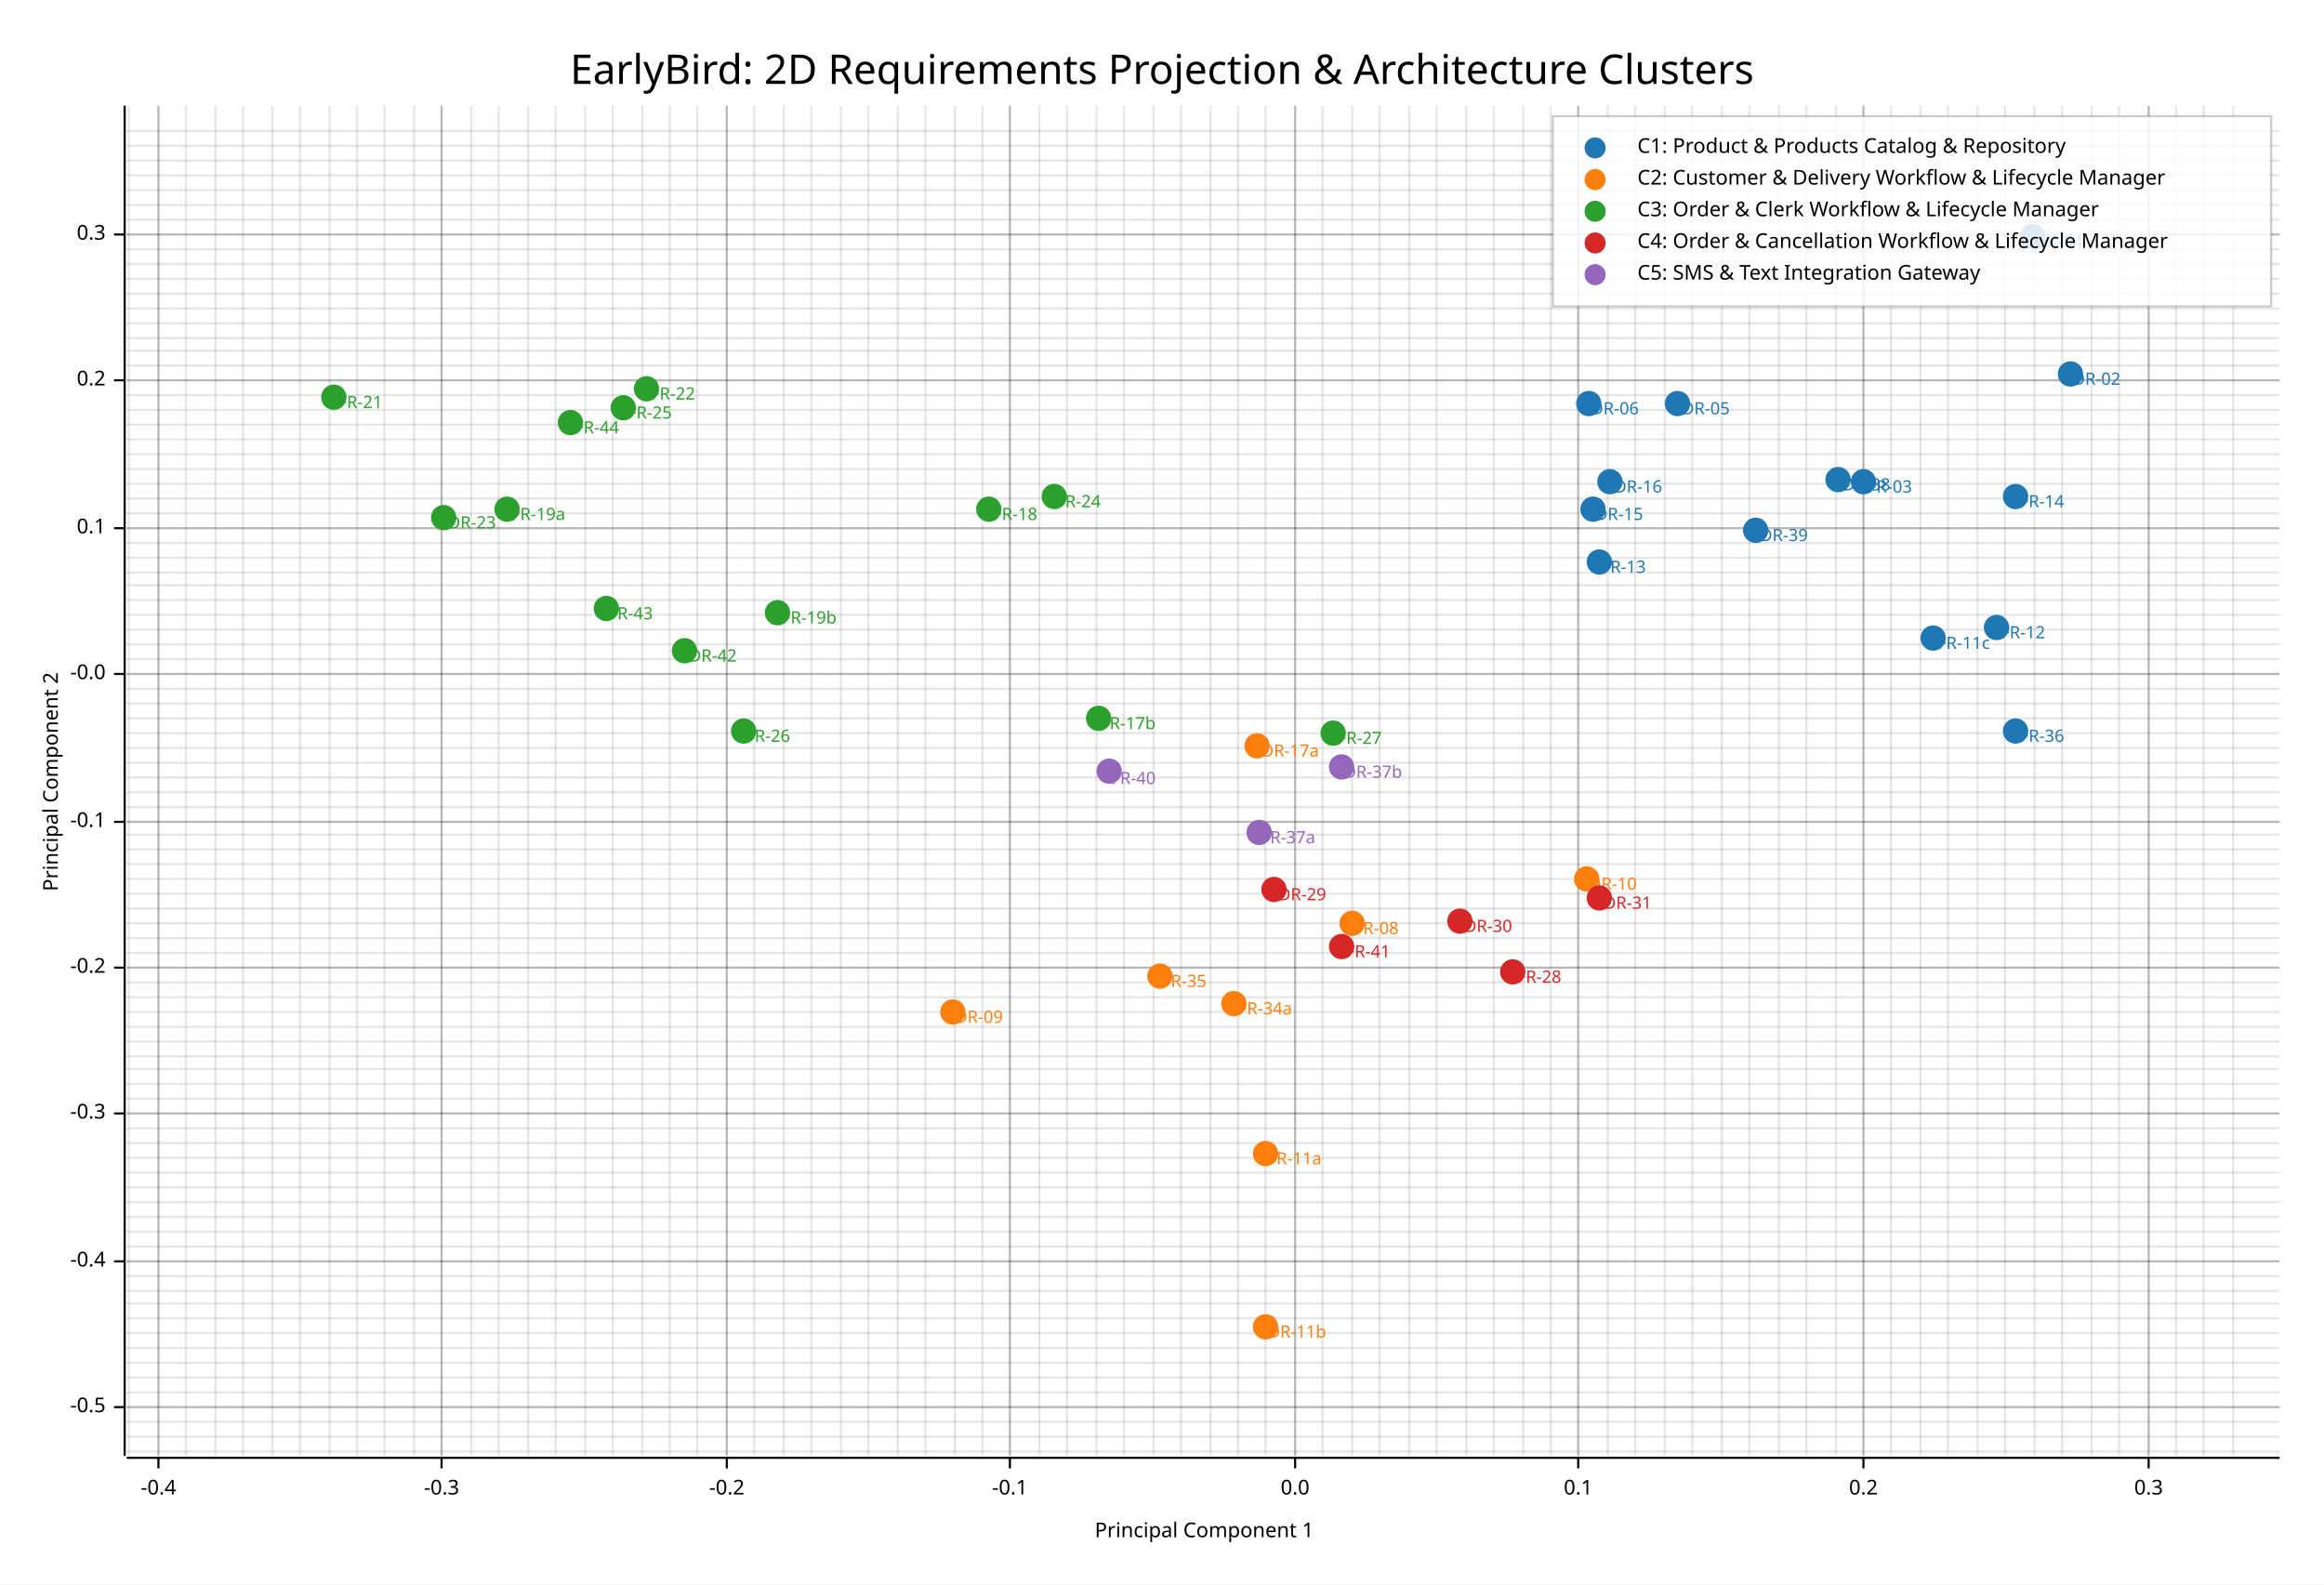
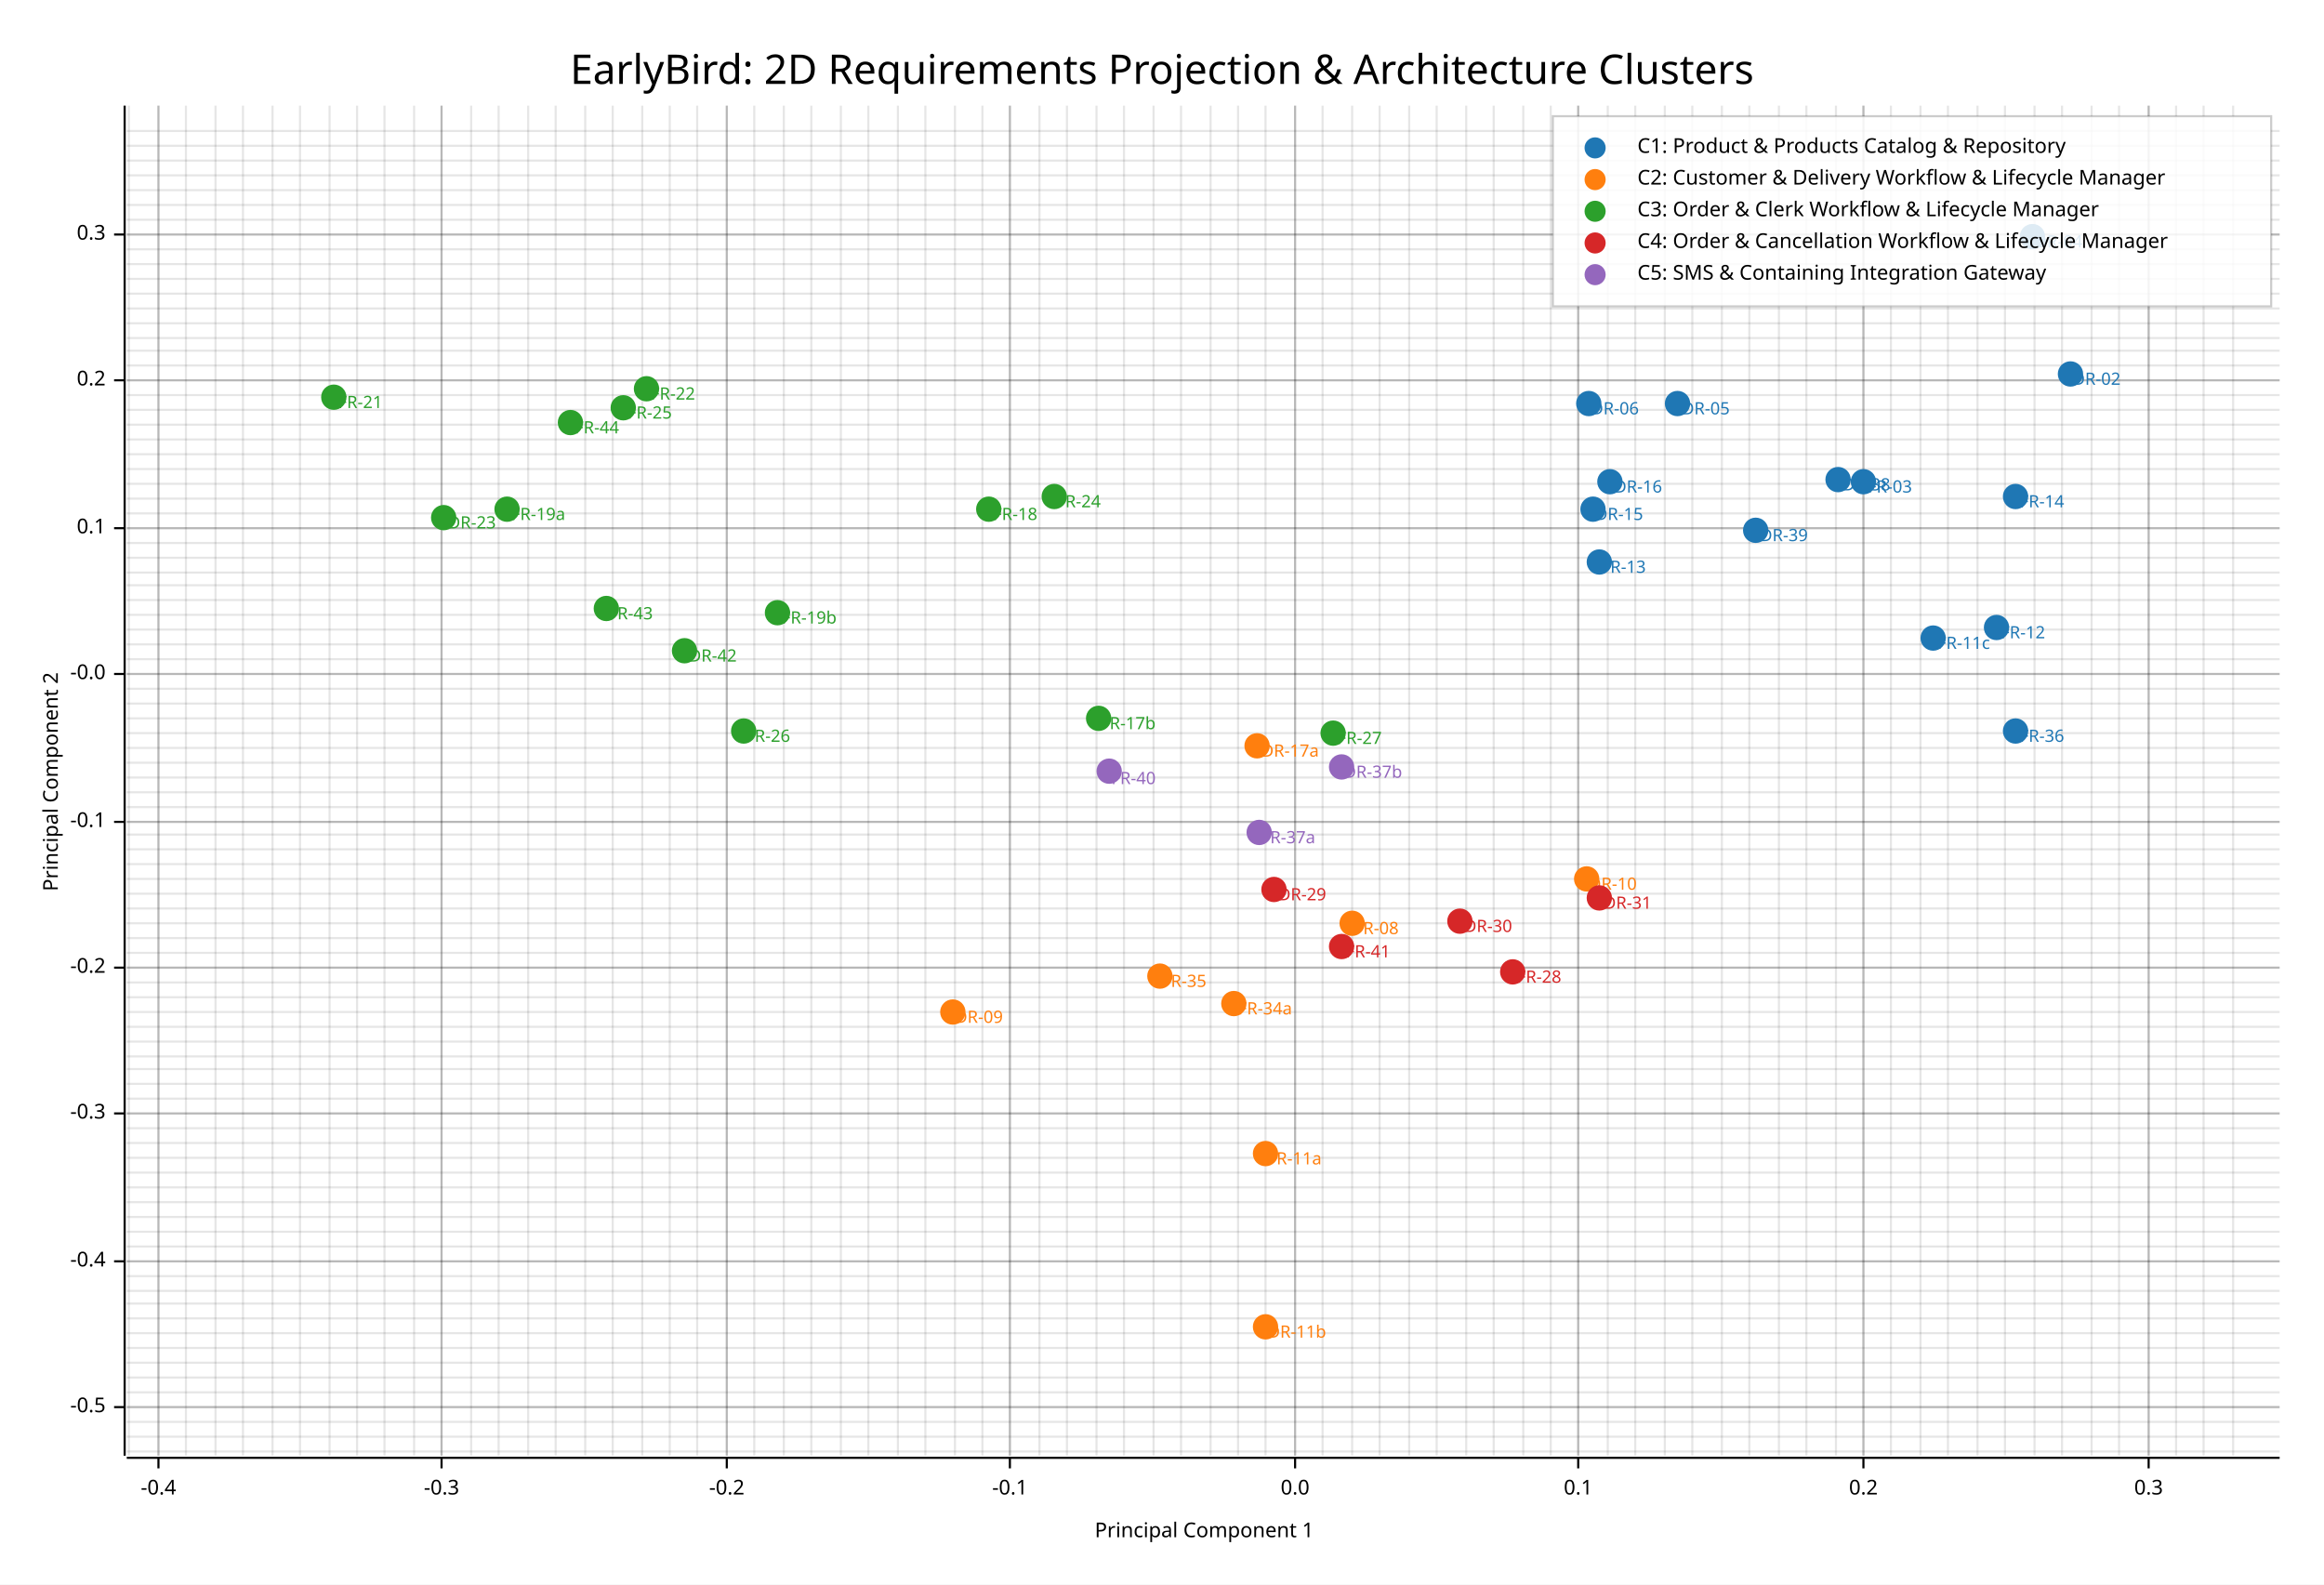
<svg xmlns="http://www.w3.org/2000/svg" width="1100" height="750" viewBox="0 0 1100 750">
  <rect x="0" y="0" width="1100" height="750" opacity="1" fill="#FFFFFF" stroke="none" />
  <text x="550" y="25" dy="0.76em" text-anchor="middle" font-family="sans-serif" font-size="19.355" opacity="1" fill="#000000">
EarlyBird: 2D Requirements Projection &amp; Architecture Clusters
</text>
  <line opacity="0.1" stroke="#000000" stroke-width="1" x1="61" y1="689" x2="61" y2="50" />
  <line opacity="0.1" stroke="#000000" stroke-width="1" x1="75" y1="689" x2="75" y2="50" />
  <line opacity="0.1" stroke="#000000" stroke-width="1" x1="88" y1="689" x2="88" y2="50" />
  <line opacity="0.1" stroke="#000000" stroke-width="1" x1="102" y1="689" x2="102" y2="50" />
  <line opacity="0.1" stroke="#000000" stroke-width="1" x1="115" y1="689" x2="115" y2="50" />
  <line opacity="0.1" stroke="#000000" stroke-width="1" x1="129" y1="689" x2="129" y2="50" />
  <line opacity="0.1" stroke="#000000" stroke-width="1" x1="142" y1="689" x2="142" y2="50" />
  <line opacity="0.1" stroke="#000000" stroke-width="1" x1="156" y1="689" x2="156" y2="50" />
  <line opacity="0.1" stroke="#000000" stroke-width="1" x1="169" y1="689" x2="169" y2="50" />
  <line opacity="0.1" stroke="#000000" stroke-width="1" x1="182" y1="689" x2="182" y2="50" />
  <line opacity="0.1" stroke="#000000" stroke-width="1" x1="196" y1="689" x2="196" y2="50" />
  <line opacity="0.1" stroke="#000000" stroke-width="1" x1="209" y1="689" x2="209" y2="50" />
  <line opacity="0.1" stroke="#000000" stroke-width="1" x1="223" y1="689" x2="223" y2="50" />
  <line opacity="0.1" stroke="#000000" stroke-width="1" x1="236" y1="689" x2="236" y2="50" />
  <line opacity="0.1" stroke="#000000" stroke-width="1" x1="250" y1="689" x2="250" y2="50" />
  <line opacity="0.1" stroke="#000000" stroke-width="1" x1="263" y1="689" x2="263" y2="50" />
  <line opacity="0.1" stroke="#000000" stroke-width="1" x1="277" y1="689" x2="277" y2="50" />
  <line opacity="0.1" stroke="#000000" stroke-width="1" x1="290" y1="689" x2="290" y2="50" />
  <line opacity="0.1" stroke="#000000" stroke-width="1" x1="304" y1="689" x2="304" y2="50" />
  <line opacity="0.1" stroke="#000000" stroke-width="1" x1="317" y1="689" x2="317" y2="50" />
  <line opacity="0.1" stroke="#000000" stroke-width="1" x1="330" y1="689" x2="330" y2="50" />
  <line opacity="0.1" stroke="#000000" stroke-width="1" x1="344" y1="689" x2="344" y2="50" />
  <line opacity="0.1" stroke="#000000" stroke-width="1" x1="357" y1="689" x2="357" y2="50" />
  <line opacity="0.1" stroke="#000000" stroke-width="1" x1="371" y1="689" x2="371" y2="50" />
  <line opacity="0.1" stroke="#000000" stroke-width="1" x1="384" y1="689" x2="384" y2="50" />
  <line opacity="0.1" stroke="#000000" stroke-width="1" x1="398" y1="689" x2="398" y2="50" />
  <line opacity="0.1" stroke="#000000" stroke-width="1" x1="411" y1="689" x2="411" y2="50" />
  <line opacity="0.1" stroke="#000000" stroke-width="1" x1="425" y1="689" x2="425" y2="50" />
  <line opacity="0.1" stroke="#000000" stroke-width="1" x1="438" y1="689" x2="438" y2="50" />
  <line opacity="0.1" stroke="#000000" stroke-width="1" x1="452" y1="689" x2="452" y2="50" />
  <line opacity="0.1" stroke="#000000" stroke-width="1" x1="465" y1="689" x2="465" y2="50" />
  <line opacity="0.1" stroke="#000000" stroke-width="1" x1="478" y1="689" x2="478" y2="50" />
  <line opacity="0.1" stroke="#000000" stroke-width="1" x1="492" y1="689" x2="492" y2="50" />
  <line opacity="0.1" stroke="#000000" stroke-width="1" x1="505" y1="689" x2="505" y2="50" />
  <line opacity="0.1" stroke="#000000" stroke-width="1" x1="519" y1="689" x2="519" y2="50" />
  <line opacity="0.1" stroke="#000000" stroke-width="1" x1="532" y1="689" x2="532" y2="50" />
  <line opacity="0.1" stroke="#000000" stroke-width="1" x1="546" y1="689" x2="546" y2="50" />
  <line opacity="0.1" stroke="#000000" stroke-width="1" x1="559" y1="689" x2="559" y2="50" />
  <line opacity="0.1" stroke="#000000" stroke-width="1" x1="573" y1="689" x2="573" y2="50" />
  <line opacity="0.1" stroke="#000000" stroke-width="1" x1="586" y1="689" x2="586" y2="50" />
  <line opacity="0.1" stroke="#000000" stroke-width="1" x1="599" y1="689" x2="599" y2="50" />
  <line opacity="0.1" stroke="#000000" stroke-width="1" x1="613" y1="689" x2="613" y2="50" />
  <line opacity="0.1" stroke="#000000" stroke-width="1" x1="626" y1="689" x2="626" y2="50" />
  <line opacity="0.1" stroke="#000000" stroke-width="1" x1="640" y1="689" x2="640" y2="50" />
  <line opacity="0.1" stroke="#000000" stroke-width="1" x1="653" y1="689" x2="653" y2="50" />
  <line opacity="0.1" stroke="#000000" stroke-width="1" x1="667" y1="689" x2="667" y2="50" />
  <line opacity="0.1" stroke="#000000" stroke-width="1" x1="680" y1="689" x2="680" y2="50" />
  <line opacity="0.1" stroke="#000000" stroke-width="1" x1="694" y1="689" x2="694" y2="50" />
  <line opacity="0.1" stroke="#000000" stroke-width="1" x1="707" y1="689" x2="707" y2="50" />
  <line opacity="0.1" stroke="#000000" stroke-width="1" x1="721" y1="689" x2="721" y2="50" />
  <line opacity="0.1" stroke="#000000" stroke-width="1" x1="734" y1="689" x2="734" y2="50" />
  <line opacity="0.1" stroke="#000000" stroke-width="1" x1="747" y1="689" x2="747" y2="50" />
  <line opacity="0.1" stroke="#000000" stroke-width="1" x1="761" y1="689" x2="761" y2="50" />
  <line opacity="0.1" stroke="#000000" stroke-width="1" x1="774" y1="689" x2="774" y2="50" />
  <line opacity="0.1" stroke="#000000" stroke-width="1" x1="788" y1="689" x2="788" y2="50" />
  <line opacity="0.1" stroke="#000000" stroke-width="1" x1="801" y1="689" x2="801" y2="50" />
  <line opacity="0.1" stroke="#000000" stroke-width="1" x1="815" y1="689" x2="815" y2="50" />
  <line opacity="0.1" stroke="#000000" stroke-width="1" x1="828" y1="689" x2="828" y2="50" />
  <line opacity="0.1" stroke="#000000" stroke-width="1" x1="842" y1="689" x2="842" y2="50" />
  <line opacity="0.1" stroke="#000000" stroke-width="1" x1="855" y1="689" x2="855" y2="50" />
  <line opacity="0.1" stroke="#000000" stroke-width="1" x1="869" y1="689" x2="869" y2="50" />
  <line opacity="0.1" stroke="#000000" stroke-width="1" x1="882" y1="689" x2="882" y2="50" />
  <line opacity="0.1" stroke="#000000" stroke-width="1" x1="895" y1="689" x2="895" y2="50" />
  <line opacity="0.1" stroke="#000000" stroke-width="1" x1="909" y1="689" x2="909" y2="50" />
  <line opacity="0.1" stroke="#000000" stroke-width="1" x1="922" y1="689" x2="922" y2="50" />
  <line opacity="0.1" stroke="#000000" stroke-width="1" x1="936" y1="689" x2="936" y2="50" />
  <line opacity="0.1" stroke="#000000" stroke-width="1" x1="949" y1="689" x2="949" y2="50" />
  <line opacity="0.1" stroke="#000000" stroke-width="1" x1="963" y1="689" x2="963" y2="50" />
  <line opacity="0.1" stroke="#000000" stroke-width="1" x1="976" y1="689" x2="976" y2="50" />
  <line opacity="0.1" stroke="#000000" stroke-width="1" x1="990" y1="689" x2="990" y2="50" />
  <line opacity="0.1" stroke="#000000" stroke-width="1" x1="1003" y1="689" x2="1003" y2="50" />
  <line opacity="0.1" stroke="#000000" stroke-width="1" x1="1017" y1="689" x2="1017" y2="50" />
  <line opacity="0.1" stroke="#000000" stroke-width="1" x1="1030" y1="689" x2="1030" y2="50" />
  <line opacity="0.1" stroke="#000000" stroke-width="1" x1="1043" y1="689" x2="1043" y2="50" />
  <line opacity="0.1" stroke="#000000" stroke-width="1" x1="1057" y1="689" x2="1057" y2="50" />
  <line opacity="0.1" stroke="#000000" stroke-width="1" x1="60" y1="687" x2="1079" y2="687" />
  <line opacity="0.1" stroke="#000000" stroke-width="1" x1="60" y1="680" x2="1079" y2="680" />
  <line opacity="0.1" stroke="#000000" stroke-width="1" x1="60" y1="673" x2="1079" y2="673" />
  <line opacity="0.1" stroke="#000000" stroke-width="1" x1="60" y1="666" x2="1079" y2="666" />
  <line opacity="0.1" stroke="#000000" stroke-width="1" x1="60" y1="659" x2="1079" y2="659" />
  <line opacity="0.1" stroke="#000000" stroke-width="1" x1="60" y1="652" x2="1079" y2="652" />
  <line opacity="0.1" stroke="#000000" stroke-width="1" x1="60" y1="645" x2="1079" y2="645" />
  <line opacity="0.1" stroke="#000000" stroke-width="1" x1="60" y1="638" x2="1079" y2="638" />
  <line opacity="0.1" stroke="#000000" stroke-width="1" x1="60" y1="631" x2="1079" y2="631" />
  <line opacity="0.1" stroke="#000000" stroke-width="1" x1="60" y1="624" x2="1079" y2="624" />
  <line opacity="0.1" stroke="#000000" stroke-width="1" x1="60" y1="617" x2="1079" y2="617" />
  <line opacity="0.1" stroke="#000000" stroke-width="1" x1="60" y1="611" x2="1079" y2="611" />
  <line opacity="0.1" stroke="#000000" stroke-width="1" x1="60" y1="604" x2="1079" y2="604" />
  <line opacity="0.1" stroke="#000000" stroke-width="1" x1="60" y1="597" x2="1079" y2="597" />
  <line opacity="0.1" stroke="#000000" stroke-width="1" x1="60" y1="590" x2="1079" y2="590" />
  <line opacity="0.1" stroke="#000000" stroke-width="1" x1="60" y1="583" x2="1079" y2="583" />
  <line opacity="0.1" stroke="#000000" stroke-width="1" x1="60" y1="576" x2="1079" y2="576" />
  <line opacity="0.1" stroke="#000000" stroke-width="1" x1="60" y1="569" x2="1079" y2="569" />
  <line opacity="0.1" stroke="#000000" stroke-width="1" x1="60" y1="562" x2="1079" y2="562" />
  <line opacity="0.1" stroke="#000000" stroke-width="1" x1="60" y1="555" x2="1079" y2="555" />
  <line opacity="0.1" stroke="#000000" stroke-width="1" x1="60" y1="548" x2="1079" y2="548" />
  <line opacity="0.1" stroke="#000000" stroke-width="1" x1="60" y1="541" x2="1079" y2="541" />
  <line opacity="0.1" stroke="#000000" stroke-width="1" x1="60" y1="534" x2="1079" y2="534" />
  <line opacity="0.1" stroke="#000000" stroke-width="1" x1="60" y1="527" x2="1079" y2="527" />
  <line opacity="0.1" stroke="#000000" stroke-width="1" x1="60" y1="520" x2="1079" y2="520" />
  <line opacity="0.1" stroke="#000000" stroke-width="1" x1="60" y1="513" x2="1079" y2="513" />
  <line opacity="0.1" stroke="#000000" stroke-width="1" x1="60" y1="506" x2="1079" y2="506" />
  <line opacity="0.1" stroke="#000000" stroke-width="1" x1="60" y1="500" x2="1079" y2="500" />
  <line opacity="0.1" stroke="#000000" stroke-width="1" x1="60" y1="493" x2="1079" y2="493" />
  <line opacity="0.1" stroke="#000000" stroke-width="1" x1="60" y1="486" x2="1079" y2="486" />
  <line opacity="0.1" stroke="#000000" stroke-width="1" x1="60" y1="479" x2="1079" y2="479" />
  <line opacity="0.1" stroke="#000000" stroke-width="1" x1="60" y1="472" x2="1079" y2="472" />
  <line opacity="0.1" stroke="#000000" stroke-width="1" x1="60" y1="465" x2="1079" y2="465" />
  <line opacity="0.1" stroke="#000000" stroke-width="1" x1="60" y1="458" x2="1079" y2="458" />
  <line opacity="0.1" stroke="#000000" stroke-width="1" x1="60" y1="451" x2="1079" y2="451" />
  <line opacity="0.1" stroke="#000000" stroke-width="1" x1="60" y1="444" x2="1079" y2="444" />
  <line opacity="0.1" stroke="#000000" stroke-width="1" x1="60" y1="437" x2="1079" y2="437" />
  <line opacity="0.1" stroke="#000000" stroke-width="1" x1="60" y1="430" x2="1079" y2="430" />
  <line opacity="0.1" stroke="#000000" stroke-width="1" x1="60" y1="423" x2="1079" y2="423" />
  <line opacity="0.1" stroke="#000000" stroke-width="1" x1="60" y1="416" x2="1079" y2="416" />
  <line opacity="0.1" stroke="#000000" stroke-width="1" x1="60" y1="409" x2="1079" y2="409" />
  <line opacity="0.1" stroke="#000000" stroke-width="1" x1="60" y1="402" x2="1079" y2="402" />
  <line opacity="0.1" stroke="#000000" stroke-width="1" x1="60" y1="395" x2="1079" y2="395" />
  <line opacity="0.1" stroke="#000000" stroke-width="1" x1="60" y1="389" x2="1079" y2="389" />
  <line opacity="0.1" stroke="#000000" stroke-width="1" x1="60" y1="382" x2="1079" y2="382" />
  <line opacity="0.1" stroke="#000000" stroke-width="1" x1="60" y1="375" x2="1079" y2="375" />
  <line opacity="0.1" stroke="#000000" stroke-width="1" x1="60" y1="368" x2="1079" y2="368" />
  <line opacity="0.1" stroke="#000000" stroke-width="1" x1="60" y1="361" x2="1079" y2="361" />
  <line opacity="0.1" stroke="#000000" stroke-width="1" x1="60" y1="354" x2="1079" y2="354" />
  <line opacity="0.1" stroke="#000000" stroke-width="1" x1="60" y1="347" x2="1079" y2="347" />
  <line opacity="0.1" stroke="#000000" stroke-width="1" x1="60" y1="340" x2="1079" y2="340" />
  <line opacity="0.1" stroke="#000000" stroke-width="1" x1="60" y1="333" x2="1079" y2="333" />
  <line opacity="0.1" stroke="#000000" stroke-width="1" x1="60" y1="326" x2="1079" y2="326" />
  <line opacity="0.1" stroke="#000000" stroke-width="1" x1="60" y1="319" x2="1079" y2="319" />
  <line opacity="0.1" stroke="#000000" stroke-width="1" x1="60" y1="312" x2="1079" y2="312" />
  <line opacity="0.1" stroke="#000000" stroke-width="1" x1="60" y1="305" x2="1079" y2="305" />
  <line opacity="0.1" stroke="#000000" stroke-width="1" x1="60" y1="298" x2="1079" y2="298" />
  <line opacity="0.1" stroke="#000000" stroke-width="1" x1="60" y1="291" x2="1079" y2="291" />
  <line opacity="0.1" stroke="#000000" stroke-width="1" x1="60" y1="284" x2="1079" y2="284" />
  <line opacity="0.1" stroke="#000000" stroke-width="1" x1="60" y1="277" x2="1079" y2="277" />
  <line opacity="0.1" stroke="#000000" stroke-width="1" x1="60" y1="271" x2="1079" y2="271" />
  <line opacity="0.1" stroke="#000000" stroke-width="1" x1="60" y1="264" x2="1079" y2="264" />
  <line opacity="0.1" stroke="#000000" stroke-width="1" x1="60" y1="257" x2="1079" y2="257" />
  <line opacity="0.1" stroke="#000000" stroke-width="1" x1="60" y1="250" x2="1079" y2="250" />
  <line opacity="0.1" stroke="#000000" stroke-width="1" x1="60" y1="243" x2="1079" y2="243" />
  <line opacity="0.1" stroke="#000000" stroke-width="1" x1="60" y1="236" x2="1079" y2="236" />
  <line opacity="0.1" stroke="#000000" stroke-width="1" x1="60" y1="229" x2="1079" y2="229" />
  <line opacity="0.1" stroke="#000000" stroke-width="1" x1="60" y1="222" x2="1079" y2="222" />
  <line opacity="0.1" stroke="#000000" stroke-width="1" x1="60" y1="215" x2="1079" y2="215" />
  <line opacity="0.1" stroke="#000000" stroke-width="1" x1="60" y1="208" x2="1079" y2="208" />
  <line opacity="0.1" stroke="#000000" stroke-width="1" x1="60" y1="201" x2="1079" y2="201" />
  <line opacity="0.1" stroke="#000000" stroke-width="1" x1="60" y1="194" x2="1079" y2="194" />
  <line opacity="0.1" stroke="#000000" stroke-width="1" x1="60" y1="187" x2="1079" y2="187" />
  <line opacity="0.1" stroke="#000000" stroke-width="1" x1="60" y1="180" x2="1079" y2="180" />
  <line opacity="0.1" stroke="#000000" stroke-width="1" x1="60" y1="173" x2="1079" y2="173" />
  <line opacity="0.1" stroke="#000000" stroke-width="1" x1="60" y1="166" x2="1079" y2="166" />
  <line opacity="0.1" stroke="#000000" stroke-width="1" x1="60" y1="160" x2="1079" y2="160" />
  <line opacity="0.1" stroke="#000000" stroke-width="1" x1="60" y1="153" x2="1079" y2="153" />
  <line opacity="0.1" stroke="#000000" stroke-width="1" x1="60" y1="146" x2="1079" y2="146" />
  <line opacity="0.1" stroke="#000000" stroke-width="1" x1="60" y1="139" x2="1079" y2="139" />
  <line opacity="0.1" stroke="#000000" stroke-width="1" x1="60" y1="132" x2="1079" y2="132" />
  <line opacity="0.1" stroke="#000000" stroke-width="1" x1="60" y1="125" x2="1079" y2="125" />
  <line opacity="0.1" stroke="#000000" stroke-width="1" x1="60" y1="118" x2="1079" y2="118" />
  <line opacity="0.1" stroke="#000000" stroke-width="1" x1="60" y1="111" x2="1079" y2="111" />
  <line opacity="0.1" stroke="#000000" stroke-width="1" x1="60" y1="104" x2="1079" y2="104" />
  <line opacity="0.1" stroke="#000000" stroke-width="1" x1="60" y1="97" x2="1079" y2="97" />
  <line opacity="0.1" stroke="#000000" stroke-width="1" x1="60" y1="90" x2="1079" y2="90" />
  <line opacity="0.1" stroke="#000000" stroke-width="1" x1="60" y1="83" x2="1079" y2="83" />
  <line opacity="0.1" stroke="#000000" stroke-width="1" x1="60" y1="76" x2="1079" y2="76" />
  <line opacity="0.1" stroke="#000000" stroke-width="1" x1="60" y1="69" x2="1079" y2="69" />
  <line opacity="0.1" stroke="#000000" stroke-width="1" x1="60" y1="62" x2="1079" y2="62" />
  <text x="20" y="370" dy="0.76em" text-anchor="middle" font-family="sans-serif" font-size="9.677" opacity="1" fill="#000000" transform="rotate(270, 20, 370)">
Principal Component 2
</text>
  <text x="570" y="730" dy="-0.5ex" text-anchor="middle" font-family="sans-serif" font-size="9.677" opacity="1" fill="#000000">
Principal Component 1
</text>
  <line opacity="0.2" stroke="#000000" stroke-width="1" x1="75" y1="689" x2="75" y2="50" />
  <line opacity="0.2" stroke="#000000" stroke-width="1" x1="209" y1="689" x2="209" y2="50" />
  <line opacity="0.2" stroke="#000000" stroke-width="1" x1="344" y1="689" x2="344" y2="50" />
  <line opacity="0.2" stroke="#000000" stroke-width="1" x1="478" y1="689" x2="478" y2="50" />
  <line opacity="0.2" stroke="#000000" stroke-width="1" x1="613" y1="689" x2="613" y2="50" />
  <line opacity="0.2" stroke="#000000" stroke-width="1" x1="747" y1="689" x2="747" y2="50" />
  <line opacity="0.2" stroke="#000000" stroke-width="1" x1="882" y1="689" x2="882" y2="50" />
  <line opacity="0.2" stroke="#000000" stroke-width="1" x1="1017" y1="689" x2="1017" y2="50" />
  <line opacity="0.2" stroke="#000000" stroke-width="1" x1="60" y1="666" x2="1079" y2="666" />
  <line opacity="0.2" stroke="#000000" stroke-width="1" x1="60" y1="597" x2="1079" y2="597" />
  <line opacity="0.2" stroke="#000000" stroke-width="1" x1="60" y1="527" x2="1079" y2="527" />
  <line opacity="0.2" stroke="#000000" stroke-width="1" x1="60" y1="458" x2="1079" y2="458" />
  <line opacity="0.2" stroke="#000000" stroke-width="1" x1="60" y1="389" x2="1079" y2="389" />
  <line opacity="0.2" stroke="#000000" stroke-width="1" x1="60" y1="319" x2="1079" y2="319" />
  <line opacity="0.2" stroke="#000000" stroke-width="1" x1="60" y1="250" x2="1079" y2="250" />
  <line opacity="0.2" stroke="#000000" stroke-width="1" x1="60" y1="180" x2="1079" y2="180" />
  <line opacity="0.2" stroke="#000000" stroke-width="1" x1="60" y1="111" x2="1079" y2="111" />
  <polyline fill="none" opacity="1" stroke="#000000" stroke-width="1" points="59,50 59,689 " />
  <text x="50" y="666" dy="0.5ex" text-anchor="end" font-family="sans-serif" font-size="9.677" opacity="1" fill="#000000">
-0.5
</text>
  <polyline fill="none" opacity="1" stroke="#000000" stroke-width="1" points="54,666 59,666 " />
  <text x="50" y="597" dy="0.5ex" text-anchor="end" font-family="sans-serif" font-size="9.677" opacity="1" fill="#000000">
-0.4
</text>
  <polyline fill="none" opacity="1" stroke="#000000" stroke-width="1" points="54,597 59,597 " />
  <text x="50" y="527" dy="0.5ex" text-anchor="end" font-family="sans-serif" font-size="9.677" opacity="1" fill="#000000">
-0.3
</text>
  <polyline fill="none" opacity="1" stroke="#000000" stroke-width="1" points="54,527 59,527 " />
  <text x="50" y="458" dy="0.5ex" text-anchor="end" font-family="sans-serif" font-size="9.677" opacity="1" fill="#000000">
-0.2
</text>
  <polyline fill="none" opacity="1" stroke="#000000" stroke-width="1" points="54,458 59,458 " />
  <text x="50" y="389" dy="0.5ex" text-anchor="end" font-family="sans-serif" font-size="9.677" opacity="1" fill="#000000">
-0.1
</text>
  <polyline fill="none" opacity="1" stroke="#000000" stroke-width="1" points="54,389 59,389 " />
  <text x="50" y="319" dy="0.5ex" text-anchor="end" font-family="sans-serif" font-size="9.677" opacity="1" fill="#000000">
-0.0
</text>
  <polyline fill="none" opacity="1" stroke="#000000" stroke-width="1" points="54,319 59,319 " />
  <text x="50" y="250" dy="0.5ex" text-anchor="end" font-family="sans-serif" font-size="9.677" opacity="1" fill="#000000">
0.1
</text>
  <polyline fill="none" opacity="1" stroke="#000000" stroke-width="1" points="54,250 59,250 " />
  <text x="50" y="180" dy="0.5ex" text-anchor="end" font-family="sans-serif" font-size="9.677" opacity="1" fill="#000000">
0.2
</text>
  <polyline fill="none" opacity="1" stroke="#000000" stroke-width="1" points="54,180 59,180 " />
  <text x="50" y="111" dy="0.5ex" text-anchor="end" font-family="sans-serif" font-size="9.677" opacity="1" fill="#000000">
0.3
</text>
  <polyline fill="none" opacity="1" stroke="#000000" stroke-width="1" points="54,111 59,111 " />
  <polyline fill="none" opacity="1" stroke="#000000" stroke-width="1" points="60,690 1079,690 " />
  <text x="75" y="700" dy="0.76em" text-anchor="middle" font-family="sans-serif" font-size="9.677" opacity="1" fill="#000000">
-0.4
</text>
  <polyline fill="none" opacity="1" stroke="#000000" stroke-width="1" points="75,690 75,695 " />
  <text x="209" y="700" dy="0.76em" text-anchor="middle" font-family="sans-serif" font-size="9.677" opacity="1" fill="#000000">
-0.3
</text>
  <polyline fill="none" opacity="1" stroke="#000000" stroke-width="1" points="209,690 209,695 " />
  <text x="344" y="700" dy="0.76em" text-anchor="middle" font-family="sans-serif" font-size="9.677" opacity="1" fill="#000000">
-0.2
</text>
  <polyline fill="none" opacity="1" stroke="#000000" stroke-width="1" points="344,690 344,695 " />
  <text x="478" y="700" dy="0.76em" text-anchor="middle" font-family="sans-serif" font-size="9.677" opacity="1" fill="#000000">
-0.1
</text>
  <polyline fill="none" opacity="1" stroke="#000000" stroke-width="1" points="478,690 478,695 " />
  <text x="613" y="700" dy="0.76em" text-anchor="middle" font-family="sans-serif" font-size="9.677" opacity="1" fill="#000000">
0.0
</text>
  <polyline fill="none" opacity="1" stroke="#000000" stroke-width="1" points="613,690 613,695 " />
  <text x="747" y="700" dy="0.76em" text-anchor="middle" font-family="sans-serif" font-size="9.677" opacity="1" fill="#000000">
0.1
</text>
  <polyline fill="none" opacity="1" stroke="#000000" stroke-width="1" points="747,690 747,695 " />
  <text x="882" y="700" dy="0.76em" text-anchor="middle" font-family="sans-serif" font-size="9.677" opacity="1" fill="#000000">
0.2
</text>
  <polyline fill="none" opacity="1" stroke="#000000" stroke-width="1" points="882,690 882,695 " />
  <text x="1017" y="700" dy="0.76em" text-anchor="middle" font-family="sans-serif" font-size="9.677" opacity="1" fill="#000000">
0.3
</text>
  <polyline fill="none" opacity="1" stroke="#000000" stroke-width="1" points="1017,690 1017,695 " />
  <circle cx="980" cy="177" r="6" opacity="1" fill="#1F77B4" stroke="none" stroke-width="1" />
  <circle cx="882" cy="228" r="6" opacity="1" fill="#1F77B4" stroke="none" stroke-width="1" />
  <circle cx="962" cy="112" r="6" opacity="1" fill="#1F77B4" stroke="none" stroke-width="1" />
  <circle cx="794" cy="191" r="6" opacity="1" fill="#1F77B4" stroke="none" stroke-width="1" />
  <circle cx="752" cy="191" r="6" opacity="1" fill="#1F77B4" stroke="none" stroke-width="1" />
  <circle cx="915" cy="302" r="6" opacity="1" fill="#1F77B4" stroke="none" stroke-width="1" />
  <circle cx="945" cy="297" r="6" opacity="1" fill="#1F77B4" stroke="none" stroke-width="1" />
  <circle cx="757" cy="266" r="6" opacity="1" fill="#1F77B4" stroke="none" stroke-width="1" />
  <circle cx="954" cy="235" r="6" opacity="1" fill="#1F77B4" stroke="none" stroke-width="1" />
  <circle cx="754" cy="241" r="6" opacity="1" fill="#1F77B4" stroke="none" stroke-width="1" />
  <circle cx="762" cy="228" r="6" opacity="1" fill="#1F77B4" stroke="none" stroke-width="1" />
  <circle cx="954" cy="346" r="6" opacity="1" fill="#1F77B4" stroke="none" stroke-width="1" />
  <circle cx="870" cy="227" r="6" opacity="1" fill="#1F77B4" stroke="none" stroke-width="1" />
  <circle cx="831" cy="251" r="6" opacity="1" fill="#1F77B4" stroke="none" stroke-width="1" />
  <text x="981" y="176" dy="0.76em" text-anchor="start" font-family="sans-serif" font-size="8.065" opacity="1" fill="#1F77B4">
DR-02
</text>
  <text x="884" y="227" dy="0.76em" text-anchor="start" font-family="sans-serif" font-size="8.065" opacity="1" fill="#1F77B4">
FR-03
</text>
  <text x="963" y="111" dy="0.76em" text-anchor="start" font-family="sans-serif" font-size="8.065" opacity="1" fill="#1F77B4">
DR-04
</text>
  <text x="796" y="190" dy="0.76em" text-anchor="start" font-family="sans-serif" font-size="8.065" opacity="1" fill="#1F77B4">
DR-05
</text>
  <text x="753" y="190" dy="0.76em" text-anchor="start" font-family="sans-serif" font-size="8.065" opacity="1" fill="#1F77B4">
DR-06
</text>
  <text x="917" y="301" dy="0.76em" text-anchor="start" font-family="sans-serif" font-size="8.065" opacity="1" fill="#1F77B4">
FR-11c
</text>
  <text x="947" y="296" dy="0.76em" text-anchor="start" font-family="sans-serif" font-size="8.065" opacity="1" fill="#1F77B4">
FR-12
</text>
  <text x="758" y="265" dy="0.76em" text-anchor="start" font-family="sans-serif" font-size="8.065" opacity="1" fill="#1F77B4">
FR-13
</text>
  <text x="956" y="234" dy="0.76em" text-anchor="start" font-family="sans-serif" font-size="8.065" opacity="1" fill="#1F77B4">
FR-14
</text>
  <text x="755" y="240" dy="0.76em" text-anchor="start" font-family="sans-serif" font-size="8.065" opacity="1" fill="#1F77B4">
DR-15
</text>
  <text x="764" y="227" dy="0.76em" text-anchor="start" font-family="sans-serif" font-size="8.065" opacity="1" fill="#1F77B4">
DR-16
</text>
  <text x="956" y="345" dy="0.76em" text-anchor="start" font-family="sans-serif" font-size="8.065" opacity="1" fill="#1F77B4">
FR-36
</text>
  <text x="872" y="226" dy="0.76em" text-anchor="start" font-family="sans-serif" font-size="8.065" opacity="1" fill="#1F77B4">
DR-38
</text>
  <text x="833" y="250" dy="0.76em" text-anchor="start" font-family="sans-serif" font-size="8.065" opacity="1" fill="#1F77B4">
DR-39
</text>
  <circle cx="640" cy="437" r="6" opacity="1" fill="#FF7F0E" stroke="none" stroke-width="1" />
  <circle cx="451" cy="479" r="6" opacity="1" fill="#FF7F0E" stroke="none" stroke-width="1" />
  <circle cx="751" cy="416" r="6" opacity="1" fill="#FF7F0E" stroke="none" stroke-width="1" />
  <circle cx="599" cy="546" r="6" opacity="1" fill="#FF7F0E" stroke="none" stroke-width="1" />
  <circle cx="599" cy="628" r="6" opacity="1" fill="#FF7F0E" stroke="none" stroke-width="1" />
  <circle cx="595" cy="353" r="6" opacity="1" fill="#FF7F0E" stroke="none" stroke-width="1" />
  <circle cx="584" cy="475" r="6" opacity="1" fill="#FF7F0E" stroke="none" stroke-width="1" />
  <circle cx="549" cy="462" r="6" opacity="1" fill="#FF7F0E" stroke="none" stroke-width="1" />
  <text x="641" y="436" dy="0.76em" text-anchor="start" font-family="sans-serif" font-size="8.065" opacity="1" fill="#FF7F0E">
FR-08
</text>
  <text x="452" y="478" dy="0.76em" text-anchor="start" font-family="sans-serif" font-size="8.065" opacity="1" fill="#FF7F0E">
DR-09
</text>
  <text x="752" y="415" dy="0.76em" text-anchor="start" font-family="sans-serif" font-size="8.065" opacity="1" fill="#FF7F0E">
DR-10
</text>
  <text x="600" y="545" dy="0.76em" text-anchor="start" font-family="sans-serif" font-size="8.065" opacity="1" fill="#FF7F0E">
FR-11a
</text>
  <text x="600" y="627" dy="0.76em" text-anchor="start" font-family="sans-serif" font-size="8.065" opacity="1" fill="#FF7F0E">
DR-11b
</text>
  <text x="597" y="352" dy="0.76em" text-anchor="start" font-family="sans-serif" font-size="8.065" opacity="1" fill="#FF7F0E">
DR-17a
</text>
  <text x="586" y="474" dy="0.76em" text-anchor="start" font-family="sans-serif" font-size="8.065" opacity="1" fill="#FF7F0E">
FR-34a
</text>
  <text x="550" y="461" dy="0.76em" text-anchor="start" font-family="sans-serif" font-size="8.065" opacity="1" fill="#FF7F0E">
FR-35
</text>
  <circle cx="520" cy="340" r="6" opacity="1" fill="#2CA02C" stroke="none" stroke-width="1" />
  <circle cx="468" cy="241" r="6" opacity="1" fill="#2CA02C" stroke="none" stroke-width="1" />
  <circle cx="240" cy="241" r="6" opacity="1" fill="#2CA02C" stroke="none" stroke-width="1" />
  <circle cx="368" cy="290" r="6" opacity="1" fill="#2CA02C" stroke="none" stroke-width="1" />
  <circle cx="158" cy="188" r="6" opacity="1" fill="#2CA02C" stroke="none" stroke-width="1" />
  <circle cx="306" cy="184" r="6" opacity="1" fill="#2CA02C" stroke="none" stroke-width="1" />
  <circle cx="210" cy="245" r="6" opacity="1" fill="#2CA02C" stroke="none" stroke-width="1" />
  <circle cx="499" cy="235" r="6" opacity="1" fill="#2CA02C" stroke="none" stroke-width="1" />
  <circle cx="295" cy="193" r="6" opacity="1" fill="#2CA02C" stroke="none" stroke-width="1" />
  <circle cx="352" cy="346" r="6" opacity="1" fill="#2CA02C" stroke="none" stroke-width="1" />
  <circle cx="631" cy="347" r="6" opacity="1" fill="#2CA02C" stroke="none" stroke-width="1" />
  <circle cx="324" cy="308" r="6" opacity="1" fill="#2CA02C" stroke="none" stroke-width="1" />
  <circle cx="287" cy="288" r="6" opacity="1" fill="#2CA02C" stroke="none" stroke-width="1" />
  <circle cx="270" cy="200" r="6" opacity="1" fill="#2CA02C" stroke="none" stroke-width="1" />
  <text x="521" y="339" dy="0.76em" text-anchor="start" font-family="sans-serif" font-size="8.065" opacity="1" fill="#2CA02C">
FR-17b
</text>
  <text x="470" y="240" dy="0.76em" text-anchor="start" font-family="sans-serif" font-size="8.065" opacity="1" fill="#2CA02C">
FR-18
</text>
  <text x="242" y="240" dy="0.76em" text-anchor="start" font-family="sans-serif" font-size="8.065" opacity="1" fill="#2CA02C">
FR-19a
</text>
  <text x="370" y="289" dy="0.76em" text-anchor="start" font-family="sans-serif" font-size="8.065" opacity="1" fill="#2CA02C">
FR-19b
</text>
  <text x="160" y="187" dy="0.76em" text-anchor="start" font-family="sans-serif" font-size="8.065" opacity="1" fill="#2CA02C">
FR-21
</text>
  <text x="308" y="183" dy="0.76em" text-anchor="start" font-family="sans-serif" font-size="8.065" opacity="1" fill="#2CA02C">
FR-22
</text>
  <text x="212" y="244" dy="0.76em" text-anchor="start" font-family="sans-serif" font-size="8.065" opacity="1" fill="#2CA02C">
DR-23
</text>
  <text x="500" y="234" dy="0.76em" text-anchor="start" font-family="sans-serif" font-size="8.065" opacity="1" fill="#2CA02C">
FR-24
</text>
  <text x="297" y="192" dy="0.76em" text-anchor="start" font-family="sans-serif" font-size="8.065" opacity="1" fill="#2CA02C">
FR-25
</text>
  <text x="353" y="345" dy="0.76em" text-anchor="start" font-family="sans-serif" font-size="8.065" opacity="1" fill="#2CA02C">
FR-26
</text>
  <text x="633" y="346" dy="0.76em" text-anchor="start" font-family="sans-serif" font-size="8.065" opacity="1" fill="#2CA02C">
FR-27
</text>
  <text x="326" y="307" dy="0.76em" text-anchor="start" font-family="sans-serif" font-size="8.065" opacity="1" fill="#2CA02C">
DR-42
</text>
  <text x="288" y="287" dy="0.76em" text-anchor="start" font-family="sans-serif" font-size="8.065" opacity="1" fill="#2CA02C">
FR-43
</text>
  <text x="272" y="199" dy="0.76em" text-anchor="start" font-family="sans-serif" font-size="8.065" opacity="1" fill="#2CA02C">
FR-44
</text>
  <circle cx="716" cy="460" r="6" opacity="1" fill="#D62728" stroke="none" stroke-width="1" />
  <circle cx="603" cy="421" r="6" opacity="1" fill="#D62728" stroke="none" stroke-width="1" />
  <circle cx="691" cy="436" r="6" opacity="1" fill="#D62728" stroke="none" stroke-width="1" />
  <circle cx="757" cy="425" r="6" opacity="1" fill="#D62728" stroke="none" stroke-width="1" />
  <circle cx="635" cy="448" r="6" opacity="1" fill="#D62728" stroke="none" stroke-width="1" />
  <text x="718" y="459" dy="0.76em" text-anchor="start" font-family="sans-serif" font-size="8.065" opacity="1" fill="#D62728">
FR-28
</text>
  <text x="605" y="420" dy="0.76em" text-anchor="start" font-family="sans-serif" font-size="8.065" opacity="1" fill="#D62728">
DR-29
</text>
  <text x="693" y="435" dy="0.76em" text-anchor="start" font-family="sans-serif" font-size="8.065" opacity="1" fill="#D62728">
DR-30
</text>
  <text x="759" y="424" dy="0.76em" text-anchor="start" font-family="sans-serif" font-size="8.065" opacity="1" fill="#D62728">
DR-31
</text>
  <text x="637" y="447" dy="0.76em" text-anchor="start" font-family="sans-serif" font-size="8.065" opacity="1" fill="#D62728">
FR-41
</text>
  <circle cx="596" cy="394" r="6" opacity="1" fill="#9467BD" stroke="none" stroke-width="1" />
  <circle cx="635" cy="363" r="6" opacity="1" fill="#9467BD" stroke="none" stroke-width="1" />
  <circle cx="525" cy="365" r="6" opacity="1" fill="#9467BD" stroke="none" stroke-width="1" />
  <text x="597" y="393" dy="0.76em" text-anchor="start" font-family="sans-serif" font-size="8.065" opacity="1" fill="#9467BD">
FR-37a
</text>
  <text x="636" y="362" dy="0.76em" text-anchor="start" font-family="sans-serif" font-size="8.065" opacity="1" fill="#9467BD">
DR-37b
</text>
  <text x="526" y="365" dy="0.76em" text-anchor="start" font-family="sans-serif" font-size="8.065" opacity="1" fill="#9467BD">
FR-40
</text>
  <rect x="735" y="55" width="340" height="90" opacity="0.85" fill="#FFFFFF" stroke="none" />
  <rect x="735" y="55" width="340" height="90" opacity="0.2" fill="none" stroke="#000000" />
  <text x="775" y="65" dy="0.76em" text-anchor="start" font-family="sans-serif" font-size="9.677" opacity="1" fill="#000000">
C1: Product &amp; Products Catalog &amp; Repository
</text>
  <text x="775" y="80" dy="0.76em" text-anchor="start" font-family="sans-serif" font-size="9.677" opacity="1" fill="#000000">
C2: Customer &amp; Delivery Workflow &amp; Lifecycle Manager
</text>
  <text x="775" y="95" dy="0.76em" text-anchor="start" font-family="sans-serif" font-size="9.677" opacity="1" fill="#000000">
C3: Order &amp; Clerk Workflow &amp; Lifecycle Manager
</text>
  <text x="775" y="110" dy="0.76em" text-anchor="start" font-family="sans-serif" font-size="9.677" opacity="1" fill="#000000">
C4: Order &amp; Cancellation Workflow &amp; Lifecycle Manager
</text>
  <text x="775" y="125" dy="0.76em" text-anchor="start" font-family="sans-serif" font-size="9.677" opacity="1" fill="#000000">
- C5: SMS &amp; Text Integration Gateway
+ C5: SMS &amp; Containing Integration Gateway
</text>
  <circle cx="755" cy="70" r="5" opacity="1" fill="#1F77B4" stroke="none" stroke-width="1" />
  <circle cx="755" cy="85" r="5" opacity="1" fill="#FF7F0E" stroke="none" stroke-width="1" />
  <circle cx="755" cy="100" r="5" opacity="1" fill="#2CA02C" stroke="none" stroke-width="1" />
  <circle cx="755" cy="115" r="5" opacity="1" fill="#D62728" stroke="none" stroke-width="1" />
  <circle cx="755" cy="130" r="5" opacity="1" fill="#9467BD" stroke="none" stroke-width="1" />
</svg>
